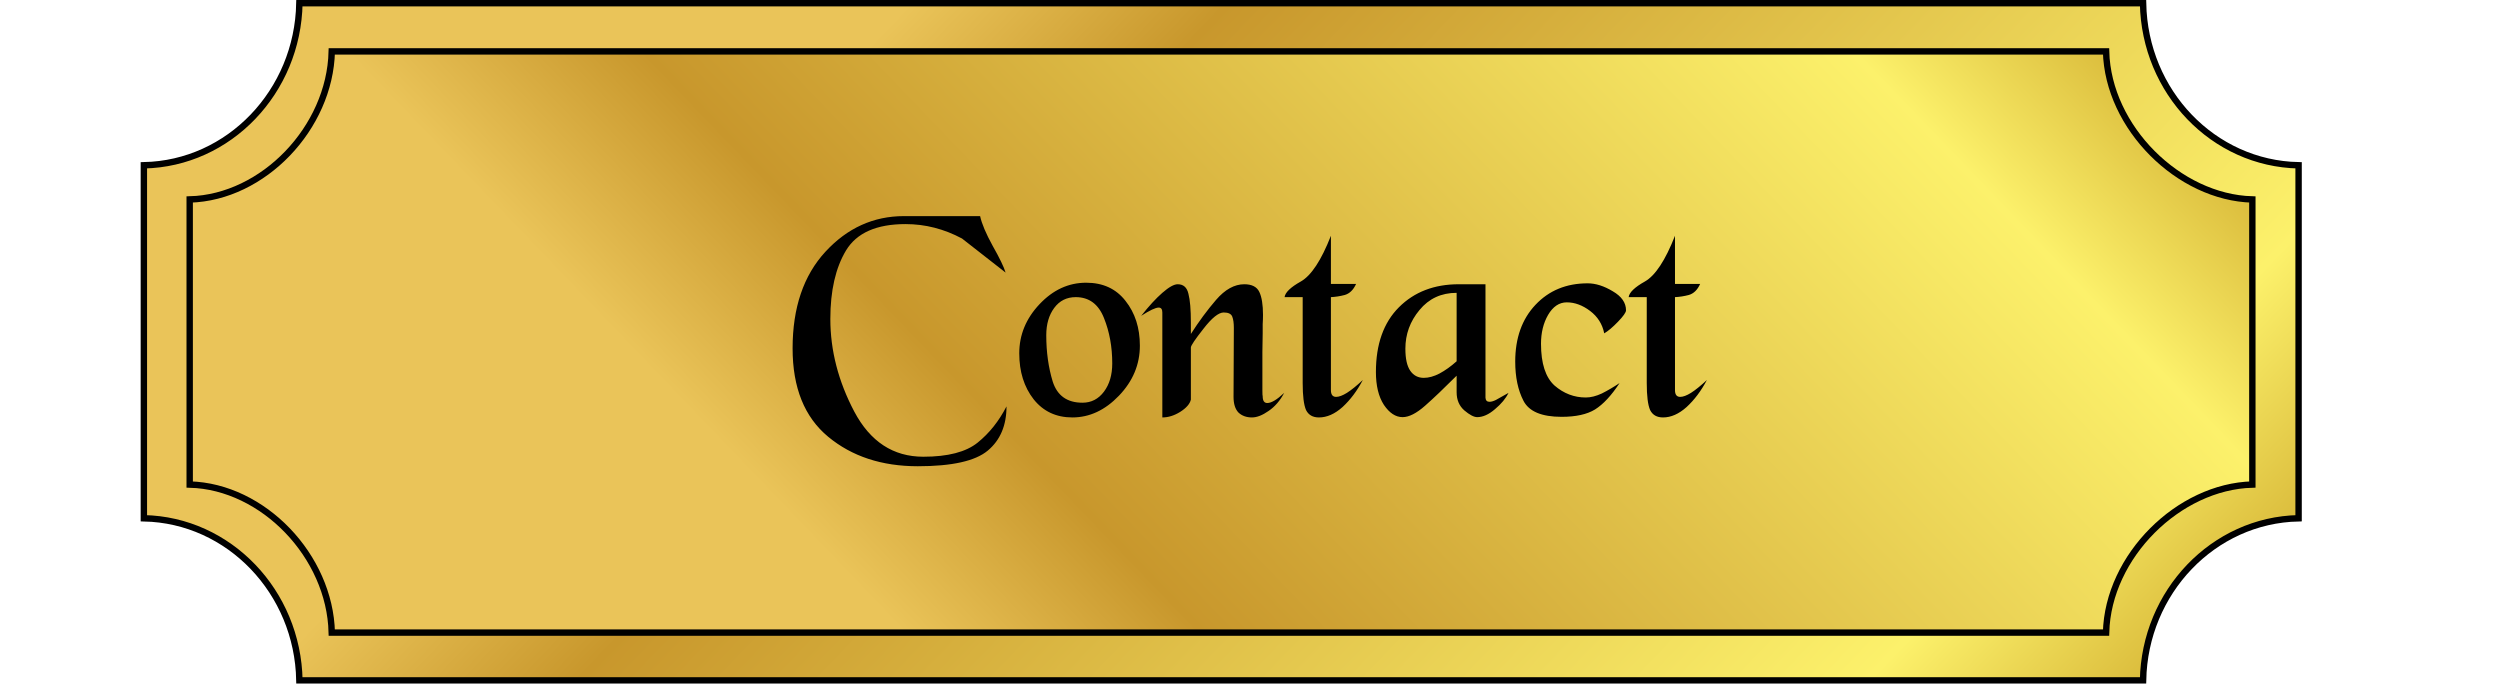
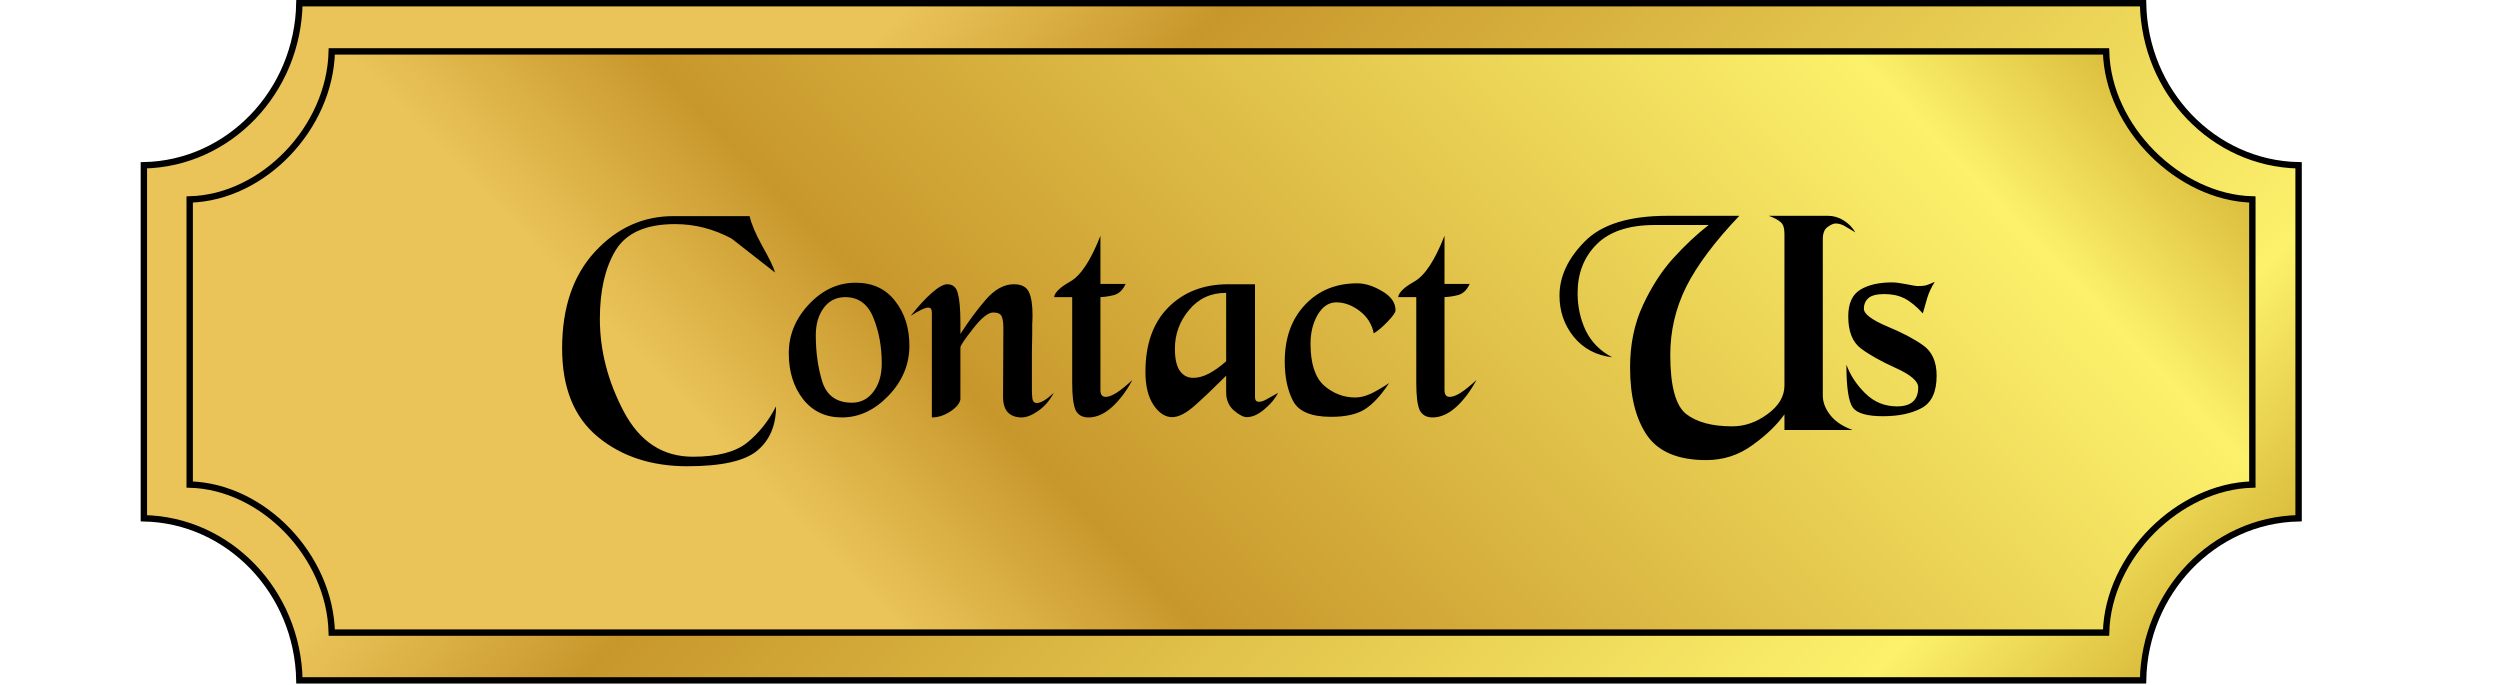
<svg xmlns="http://www.w3.org/2000/svg" width="391" height="107" viewBox="0 0 391 107" fill="none">
-   <path d="M46.826 0.5H335.174C335.426 14.401 346.181 25.578 359.5 25.852V81.058C346.181 81.333 335.427 92.575 335.174 106.41H46.826C46.573 92.575 35.819 81.333 22.5 81.058V25.852C35.819 25.577 46.573 14.335 46.826 0.5Z" fill="url(#paint0_linear_1530_160)" stroke="black" />
-   <path d="M51.889 8.039H329.389C329.541 14.011 332.399 19.722 336.63 23.971C340.857 28.215 346.495 31.041 352.267 31.196V75.783C346.496 75.937 340.858 78.746 336.631 82.982C332.398 87.223 329.54 92.936 329.389 98.94H51.889C51.746 92.945 49.056 87.234 44.982 82.989C40.913 78.749 35.433 75.937 29.668 75.783V31.196C35.433 31.041 40.913 28.23 44.982 23.99C49.056 19.744 51.746 14.034 51.889 8.039Z" fill="url(#paint1_linear_1530_160)" stroke="black" />
-   <path d="M141.386 33.8H153.29C153.546 34.984 154.202 36.536 155.258 38.456C156.346 40.376 157.018 41.768 157.274 42.632C155.002 40.872 152.73 39.096 150.458 37.304C147.642 35.8 144.698 35.048 141.626 35.048C137.082 35.048 133.978 36.424 132.314 39.176C130.682 41.896 129.866 45.464 129.866 49.88C129.866 54.808 131.114 59.64 133.61 64.376C136.106 69.08 139.706 71.432 144.41 71.432C148.25 71.432 151.082 70.696 152.906 69.224C154.73 67.752 156.234 65.864 157.418 63.56C157.418 66.536 156.442 68.84 154.49 70.472C152.538 72.104 148.89 72.92 143.546 72.92C137.914 72.92 133.242 71.384 129.53 68.312C125.818 65.24 123.962 60.632 123.962 54.488C123.962 48.12 125.674 43.08 129.098 39.368C132.522 35.656 136.618 33.8 141.386 33.8ZM169.876 44.216C172.5 44.216 174.548 45.16 176.02 47.048C177.524 48.936 178.276 51.272 178.276 54.056C178.276 57 177.188 59.608 175.012 61.88C172.836 64.152 170.404 65.288 167.716 65.288C165.188 65.288 163.172 64.344 161.668 62.456C160.164 60.536 159.412 58.136 159.412 55.256C159.412 52.376 160.468 49.816 162.58 47.576C164.692 45.336 167.124 44.216 169.876 44.216ZM163.636 52.424C163.636 55.048 163.972 57.464 164.644 59.672C165.348 61.88 166.9 62.984 169.3 62.984C170.676 62.984 171.796 62.408 172.66 61.256C173.524 60.104 173.956 58.632 173.956 56.84C173.956 54.248 173.524 51.88 172.66 49.736C171.796 47.56 170.324 46.472 168.244 46.472C166.836 46.472 165.716 47.032 164.884 48.152C164.052 49.272 163.636 50.696 163.636 52.424ZM197.485 61.976C197.485 62.68 197.725 63.032 198.205 63.032C198.845 63.032 199.725 62.504 200.845 61.448C200.205 62.664 199.389 63.608 198.397 64.28C197.437 64.952 196.573 65.288 195.805 65.288C194.941 65.288 194.237 65.032 193.693 64.52C193.181 63.976 192.925 63.16 192.925 62.072L192.973 51.272C192.973 50.536 192.893 49.96 192.733 49.544C192.573 49.096 192.125 48.872 191.389 48.872C190.589 48.872 189.533 49.72 188.221 51.416C186.909 53.08 186.253 54.056 186.253 54.344V62.504C186.093 63.176 185.533 63.816 184.573 64.424C183.645 65 182.717 65.288 181.789 65.288V48.872C181.789 48.36 181.597 48.104 181.213 48.104C180.733 48.104 179.821 48.536 178.477 49.4C179.693 47.864 180.797 46.664 181.789 45.8C182.813 44.904 183.613 44.456 184.189 44.456C185.085 44.456 185.645 44.952 185.869 45.944C186.125 46.904 186.253 48.408 186.253 50.456V52.232C187.501 50.28 188.813 48.504 190.189 46.904C191.597 45.272 193.069 44.456 194.605 44.456C195.789 44.456 196.573 44.856 196.957 45.656C197.341 46.456 197.533 47.656 197.533 49.256C197.533 49.736 197.517 50.216 197.485 50.696C197.485 51.144 197.485 51.608 197.485 52.088C197.485 53.016 197.469 54.008 197.437 55.064C197.437 56.088 197.437 57.336 197.437 58.808C197.437 59.64 197.437 60.376 197.437 61.016C197.437 61.624 197.453 61.944 197.485 61.976ZM208.155 44.408H212.091C211.675 45.336 211.083 45.912 210.315 46.136C209.579 46.328 208.859 46.44 208.155 46.472V61.016C208.155 61.72 208.427 62.072 208.971 62.072C209.419 62.072 209.979 61.864 210.651 61.448C211.355 61 212.187 60.328 213.147 59.432C212.251 61.128 211.195 62.536 209.979 63.656C208.763 64.744 207.531 65.288 206.283 65.288C205.323 65.288 204.651 64.904 204.267 64.136C203.915 63.336 203.739 61.928 203.739 59.912V46.472H200.907C201.003 45.736 201.851 44.92 203.451 44.024C205.083 43.096 206.651 40.712 208.155 36.872V44.408ZM232.329 44.456V62.216C232.361 62.632 232.569 62.84 232.953 62.84C233.241 62.84 233.577 62.744 233.961 62.552C234.377 62.328 235.033 61.96 235.929 61.448C235.513 62.312 234.809 63.16 233.817 63.992C232.857 64.824 231.929 65.24 231.033 65.24C230.521 65.24 229.849 64.888 229.017 64.184C228.217 63.48 227.817 62.536 227.817 61.352V58.76C225.865 60.712 224.217 62.28 222.873 63.464C221.529 64.648 220.361 65.24 219.369 65.24C218.281 65.24 217.305 64.6 216.441 63.32C215.609 62.04 215.193 60.328 215.193 58.184C215.193 53.832 216.393 50.456 218.793 48.056C221.193 45.656 224.313 44.456 228.153 44.456H232.329ZM219.801 54.536C219.801 56.104 220.057 57.256 220.569 57.992C221.081 58.728 221.785 59.096 222.681 59.096C223.449 59.096 224.265 58.872 225.129 58.424C226.025 57.944 226.921 57.304 227.817 56.504V45.8C225.417 45.8 223.481 46.696 222.009 48.488C220.537 50.248 219.801 52.264 219.801 54.536ZM248.309 44.312C249.557 44.312 250.869 44.728 252.245 45.56C253.621 46.36 254.309 47.352 254.309 48.536C254.309 48.856 253.893 49.448 253.061 50.312C252.229 51.176 251.509 51.784 250.901 52.136C250.613 50.696 249.877 49.528 248.693 48.632C247.509 47.736 246.293 47.288 245.045 47.288C243.861 47.288 242.885 47.944 242.117 49.256C241.381 50.536 241.013 52.04 241.013 53.768C241.013 56.84 241.717 59.016 243.125 60.296C244.565 61.544 246.197 62.168 248.021 62.168C248.789 62.168 249.621 61.96 250.517 61.544C251.413 61.096 252.341 60.552 253.301 59.912C252.021 61.864 250.741 63.24 249.461 64.04C248.213 64.808 246.469 65.192 244.229 65.192C241.125 65.192 239.141 64.36 238.277 62.696C237.413 61.032 236.981 58.984 236.981 56.552C236.981 52.872 238.037 49.912 240.149 47.672C242.261 45.432 244.981 44.312 248.309 44.312ZM261.968 44.408H265.904C265.488 45.336 264.896 45.912 264.128 46.136C263.392 46.328 262.672 46.44 261.968 46.472V61.016C261.968 61.72 262.24 62.072 262.784 62.072C263.232 62.072 263.792 61.864 264.464 61.448C265.168 61 266 60.328 266.96 59.432C266.064 61.128 265.008 62.536 263.792 63.656C262.576 64.744 261.344 65.288 260.096 65.288C259.136 65.288 258.464 64.904 258.08 64.136C257.728 63.336 257.552 61.928 257.552 59.912V46.472H254.72C254.816 45.736 255.664 44.92 257.264 44.024C258.896 43.096 260.464 40.712 261.968 36.872V44.408Z" fill="black" />
+   <path d="M46.826 0.5H335.174C335.426 14.401 346.181 25.578 359.5 25.852V81.058C346.181 81.333 335.427 92.575 335.174 106.41H46.826C46.573 92.575 35.819 81.333 22.5 81.058V25.852C35.819 25.577 46.573 14.335 46.826 0.5Z" fill="url(#paint0_linear_1419_2295)" stroke="black" />
+   <path d="M51.889 8.039H329.389C329.541 14.011 332.399 19.722 336.63 23.971C340.857 28.215 346.495 31.041 352.267 31.196V75.783C346.496 75.937 340.858 78.746 336.631 82.982C332.398 87.223 329.54 92.936 329.389 98.94H51.889C51.746 92.945 49.056 87.234 44.982 82.989C40.913 78.749 35.433 75.937 29.668 75.783V31.196C35.433 31.041 40.913 28.23 44.982 23.99C49.056 19.744 51.746 14.034 51.889 8.039Z" fill="url(#paint1_linear_1419_2295)" stroke="black" />
+   <path d="M105.339 33.8H117.243C117.499 34.984 118.155 36.536 119.211 38.456C120.299 40.376 120.971 41.768 121.227 42.632C118.955 40.872 116.683 39.096 114.411 37.304C111.595 35.8 108.651 35.048 105.579 35.048C101.035 35.048 97.931 36.424 96.267 39.176C94.635 41.896 93.819 45.464 93.819 49.88C93.819 54.808 95.067 59.64 97.563 64.376C100.059 69.08 103.659 71.432 108.363 71.432C112.203 71.432 115.035 70.696 116.859 69.224C118.683 67.752 120.187 65.864 121.371 63.56C121.371 66.536 120.395 68.84 118.443 70.472C116.491 72.104 112.843 72.92 107.499 72.92C101.867 72.92 97.195 71.384 93.483 68.312C89.771 65.24 87.915 60.632 87.915 54.488C87.915 48.12 89.627 43.08 93.051 39.368C96.475 35.656 100.571 33.8 105.339 33.8ZM133.829 44.216C136.453 44.216 138.501 45.16 139.973 47.048C141.477 48.936 142.229 51.272 142.229 54.056C142.229 57 141.141 59.608 138.965 61.88C136.789 64.152 134.357 65.288 131.669 65.288C129.141 65.288 127.125 64.344 125.621 62.456C124.117 60.536 123.365 58.136 123.365 55.256C123.365 52.376 124.421 49.816 126.533 47.576C128.645 45.336 131.077 44.216 133.829 44.216ZM127.589 52.424C127.589 55.048 127.925 57.464 128.597 59.672C129.301 61.88 130.853 62.984 133.253 62.984C134.629 62.984 135.749 62.408 136.613 61.256C137.477 60.104 137.909 58.632 137.909 56.84C137.909 54.248 137.477 51.88 136.613 49.736C135.749 47.56 134.277 46.472 132.197 46.472C130.789 46.472 129.669 47.032 128.837 48.152C128.005 49.272 127.589 50.696 127.589 52.424ZM161.439 61.976C161.439 62.68 161.679 63.032 162.159 63.032C162.799 63.032 163.679 62.504 164.799 61.448C164.159 62.664 163.343 63.608 162.351 64.28C161.391 64.952 160.527 65.288 159.759 65.288C158.895 65.288 158.191 65.032 157.647 64.52C157.135 63.976 156.879 63.16 156.879 62.072L156.927 51.272C156.927 50.536 156.847 49.96 156.687 49.544C156.527 49.096 156.079 48.872 155.343 48.872C154.543 48.872 153.487 49.72 152.175 51.416C150.863 53.08 150.207 54.056 150.207 54.344V62.504C150.047 63.176 149.487 63.816 148.527 64.424C147.599 65 146.671 65.288 145.743 65.288V48.872C145.743 48.36 145.551 48.104 145.167 48.104C144.687 48.104 143.775 48.536 142.431 49.4C143.647 47.864 144.751 46.664 145.743 45.8C146.767 44.904 147.567 44.456 148.143 44.456C149.039 44.456 149.599 44.952 149.823 45.944C150.079 46.904 150.207 48.408 150.207 50.456V52.232C151.455 50.28 152.767 48.504 154.143 46.904C155.551 45.272 157.023 44.456 158.559 44.456C159.743 44.456 160.527 44.856 160.911 45.656C161.295 46.456 161.487 47.656 161.487 49.256C161.487 49.736 161.471 50.216 161.439 50.696C161.439 51.144 161.439 51.608 161.439 52.088C161.439 53.016 161.423 54.008 161.391 55.064C161.391 56.088 161.391 57.336 161.391 58.808C161.391 59.64 161.391 60.376 161.391 61.016C161.391 61.624 161.407 61.944 161.439 61.976ZM172.108 44.408H176.044C175.628 45.336 175.036 45.912 174.268 46.136C173.532 46.328 172.812 46.44 172.108 46.472V61.016C172.108 61.72 172.38 62.072 172.924 62.072C173.372 62.072 173.932 61.864 174.604 61.448C175.308 61 176.14 60.328 177.1 59.432C176.204 61.128 175.148 62.536 173.932 63.656C172.716 64.744 171.484 65.288 170.236 65.288C169.276 65.288 168.604 64.904 168.22 64.136C167.868 63.336 167.692 61.928 167.692 59.912V46.472H164.86C164.956 45.736 165.804 44.92 167.404 44.024C169.036 43.096 170.604 40.712 172.108 36.872V44.408ZM196.282 44.456V62.216C196.314 62.632 196.522 62.84 196.906 62.84C197.194 62.84 197.53 62.744 197.914 62.552C198.33 62.328 198.986 61.96 199.882 61.448C199.466 62.312 198.762 63.16 197.77 63.992C196.81 64.824 195.882 65.24 194.986 65.24C194.474 65.24 193.802 64.888 192.97 64.184C192.17 63.48 191.77 62.536 191.77 61.352V58.76C189.818 60.712 188.17 62.28 186.826 63.464C185.482 64.648 184.314 65.24 183.322 65.24C182.234 65.24 181.258 64.6 180.394 63.32C179.562 62.04 179.146 60.328 179.146 58.184C179.146 53.832 180.346 50.456 182.746 48.056C185.146 45.656 188.266 44.456 192.106 44.456H196.282ZM183.754 54.536C183.754 56.104 184.01 57.256 184.522 57.992C185.034 58.728 185.738 59.096 186.634 59.096C187.402 59.096 188.218 58.872 189.082 58.424C189.978 57.944 190.874 57.304 191.77 56.504V45.8C189.37 45.8 187.434 46.696 185.962 48.488C184.49 50.248 183.754 52.264 183.754 54.536ZM212.262 44.312C213.51 44.312 214.822 44.728 216.198 45.56C217.574 46.36 218.262 47.352 218.262 48.536C218.262 48.856 217.846 49.448 217.014 50.312C216.182 51.176 215.462 51.784 214.854 52.136C214.566 50.696 213.83 49.528 212.646 48.632C211.462 47.736 210.246 47.288 208.998 47.288C207.814 47.288 206.838 47.944 206.07 49.256C205.334 50.536 204.966 52.04 204.966 53.768C204.966 56.84 205.67 59.016 207.078 60.296C208.518 61.544 210.15 62.168 211.974 62.168C212.742 62.168 213.574 61.96 214.47 61.544C215.366 61.096 216.294 60.552 217.254 59.912C215.974 61.864 214.694 63.24 213.414 64.04C212.166 64.808 210.422 65.192 208.182 65.192C205.078 65.192 203.094 64.36 202.23 62.696C201.366 61.032 200.934 58.984 200.934 56.552C200.934 52.872 201.99 49.912 204.102 47.672C206.214 45.432 208.934 44.312 212.262 44.312ZM225.921 44.408H229.857C229.441 45.336 228.849 45.912 228.081 46.136C227.345 46.328 226.625 46.44 225.921 46.472V61.016C225.921 61.72 226.193 62.072 226.737 62.072C227.185 62.072 227.745 61.864 228.417 61.448C229.121 61 229.953 60.328 230.913 59.432C230.017 61.128 228.961 62.536 227.745 63.656C226.529 64.744 225.297 65.288 224.049 65.288C223.089 65.288 222.417 64.904 222.033 64.136C221.681 63.336 221.505 61.928 221.505 59.912V46.472H218.673C218.769 45.736 219.617 44.92 221.217 44.024C222.849 43.096 224.417 40.712 225.921 36.872V44.408ZM260.799 33.752H272.031C268.191 37.784 265.423 41.48 263.727 44.84C262.063 48.2 261.231 51.752 261.231 55.496C261.231 60.36 262.063 63.448 263.727 64.76C265.391 66.04 267.791 66.68 270.927 66.68C272.879 66.68 274.719 66.04 276.447 64.76C278.207 63.48 279.087 61.992 279.087 60.296V36.584C279.087 35.688 278.895 35.08 278.511 34.76C278.127 34.408 277.503 34.072 276.639 33.752H285.903C286.767 33.752 287.583 33.992 288.351 34.472C289.119 34.952 289.727 35.576 290.175 36.344C289.695 36.056 289.183 35.752 288.639 35.432C288.127 35.112 287.615 34.952 287.103 34.952C286.751 34.952 286.319 35.144 285.807 35.528C285.327 35.88 285.087 36.504 285.087 37.4V61.88C285.087 62.904 285.471 63.912 286.239 64.904C287.007 65.896 288.175 66.68 289.743 67.256H279.087V64.808C277.903 66.472 276.239 68.072 274.095 69.608C271.951 71.176 269.535 71.96 266.847 71.96C262.463 71.96 259.375 70.664 257.583 68.072C255.823 65.48 254.943 61.944 254.943 57.464C254.943 53.848 255.615 50.6 256.959 47.72C258.303 44.84 259.871 42.408 261.663 40.424C263.487 38.408 265.343 36.664 267.231 35.192H258.783C254.751 35.192 251.727 36.2 249.711 38.216C247.727 40.2 246.735 42.744 246.735 45.848C246.735 47.96 247.167 49.928 248.031 51.752C248.927 53.544 250.303 54.92 252.159 55.88C249.663 55.592 247.663 54.536 246.159 52.712C244.655 50.856 243.903 48.696 243.903 46.232C243.903 43.256 245.215 40.44 247.839 37.784C250.463 35.096 254.783 33.752 260.799 33.752ZM302.601 44.072C302.057 44.936 301.657 45.8 301.401 46.664C301.145 47.528 300.921 48.312 300.729 49.016C299.705 47.896 298.745 47.112 297.849 46.664C296.953 46.216 295.913 45.992 294.729 45.992C293.545 45.992 292.713 46.2 292.233 46.616C291.753 47.032 291.513 47.592 291.513 48.296C291.513 49.096 292.713 50.008 295.113 51.032C297.513 52.024 299.401 53.016 300.777 54.008C302.185 55 302.889 56.584 302.889 58.76C302.889 61.32 302.089 63.016 300.489 63.848C298.921 64.68 296.921 65.096 294.489 65.096C292.025 65.096 290.457 64.648 289.785 63.752C289.113 62.824 288.777 60.584 288.777 57.032C289.385 58.696 290.377 60.2 291.753 61.544C293.129 62.888 294.777 63.56 296.697 63.56C298.905 63.56 300.009 62.568 300.009 60.584C300.009 59.624 298.841 58.616 296.505 57.56C294.169 56.504 292.345 55.48 291.033 54.488C289.721 53.496 289.065 51.832 289.065 49.496C289.065 47.48 289.689 46.088 290.937 45.32C292.185 44.552 293.849 44.168 295.929 44.168C296.473 44.168 297.225 44.264 298.185 44.456C299.145 44.648 299.705 44.744 299.865 44.744C300.377 44.744 300.809 44.712 301.161 44.648C301.513 44.552 301.993 44.36 302.601 44.072Z" fill="black" />
  <defs>
-     <linearGradient id="paint0_linear_1530_160" x1="93.019" y1="-48.658" x2="297.071" y2="147.136" gradientUnits="userSpaceOnUse">
+     <linearGradient id="paint0_linear_1419_2295" x1="93.019" y1="-48.658" x2="297.071" y2="147.136" gradientUnits="userSpaceOnUse">
      <stop stop-color="#EAC459" />
      <stop offset="0.008" stop-color="#EAC459" />
      <stop offset="0.246" stop-color="#EAC459" />
      <stop offset="0.373" stop-color="#C8972C" />
      <stop offset="0.888" stop-color="#FCF16B" />
      <stop offset="1" stop-color="#DABB3B" />
    </linearGradient>
-     <linearGradient id="paint1_linear_1530_160" x1="99.135" y1="149.194" x2="290.382" y2="-34.313" gradientUnits="userSpaceOnUse">
+     <linearGradient id="paint1_linear_1419_2295" x1="99.135" y1="149.194" x2="290.382" y2="-34.313" gradientUnits="userSpaceOnUse">
      <stop stop-color="#EAC459" />
      <stop offset="0.008" stop-color="#EAC459" />
      <stop offset="0.246" stop-color="#EAC459" />
      <stop offset="0.373" stop-color="#C8972C" />
      <stop offset="0.888" stop-color="#FCF16B" />
      <stop offset="1" stop-color="#DABB3B" />
    </linearGradient>
  </defs>
</svg>
